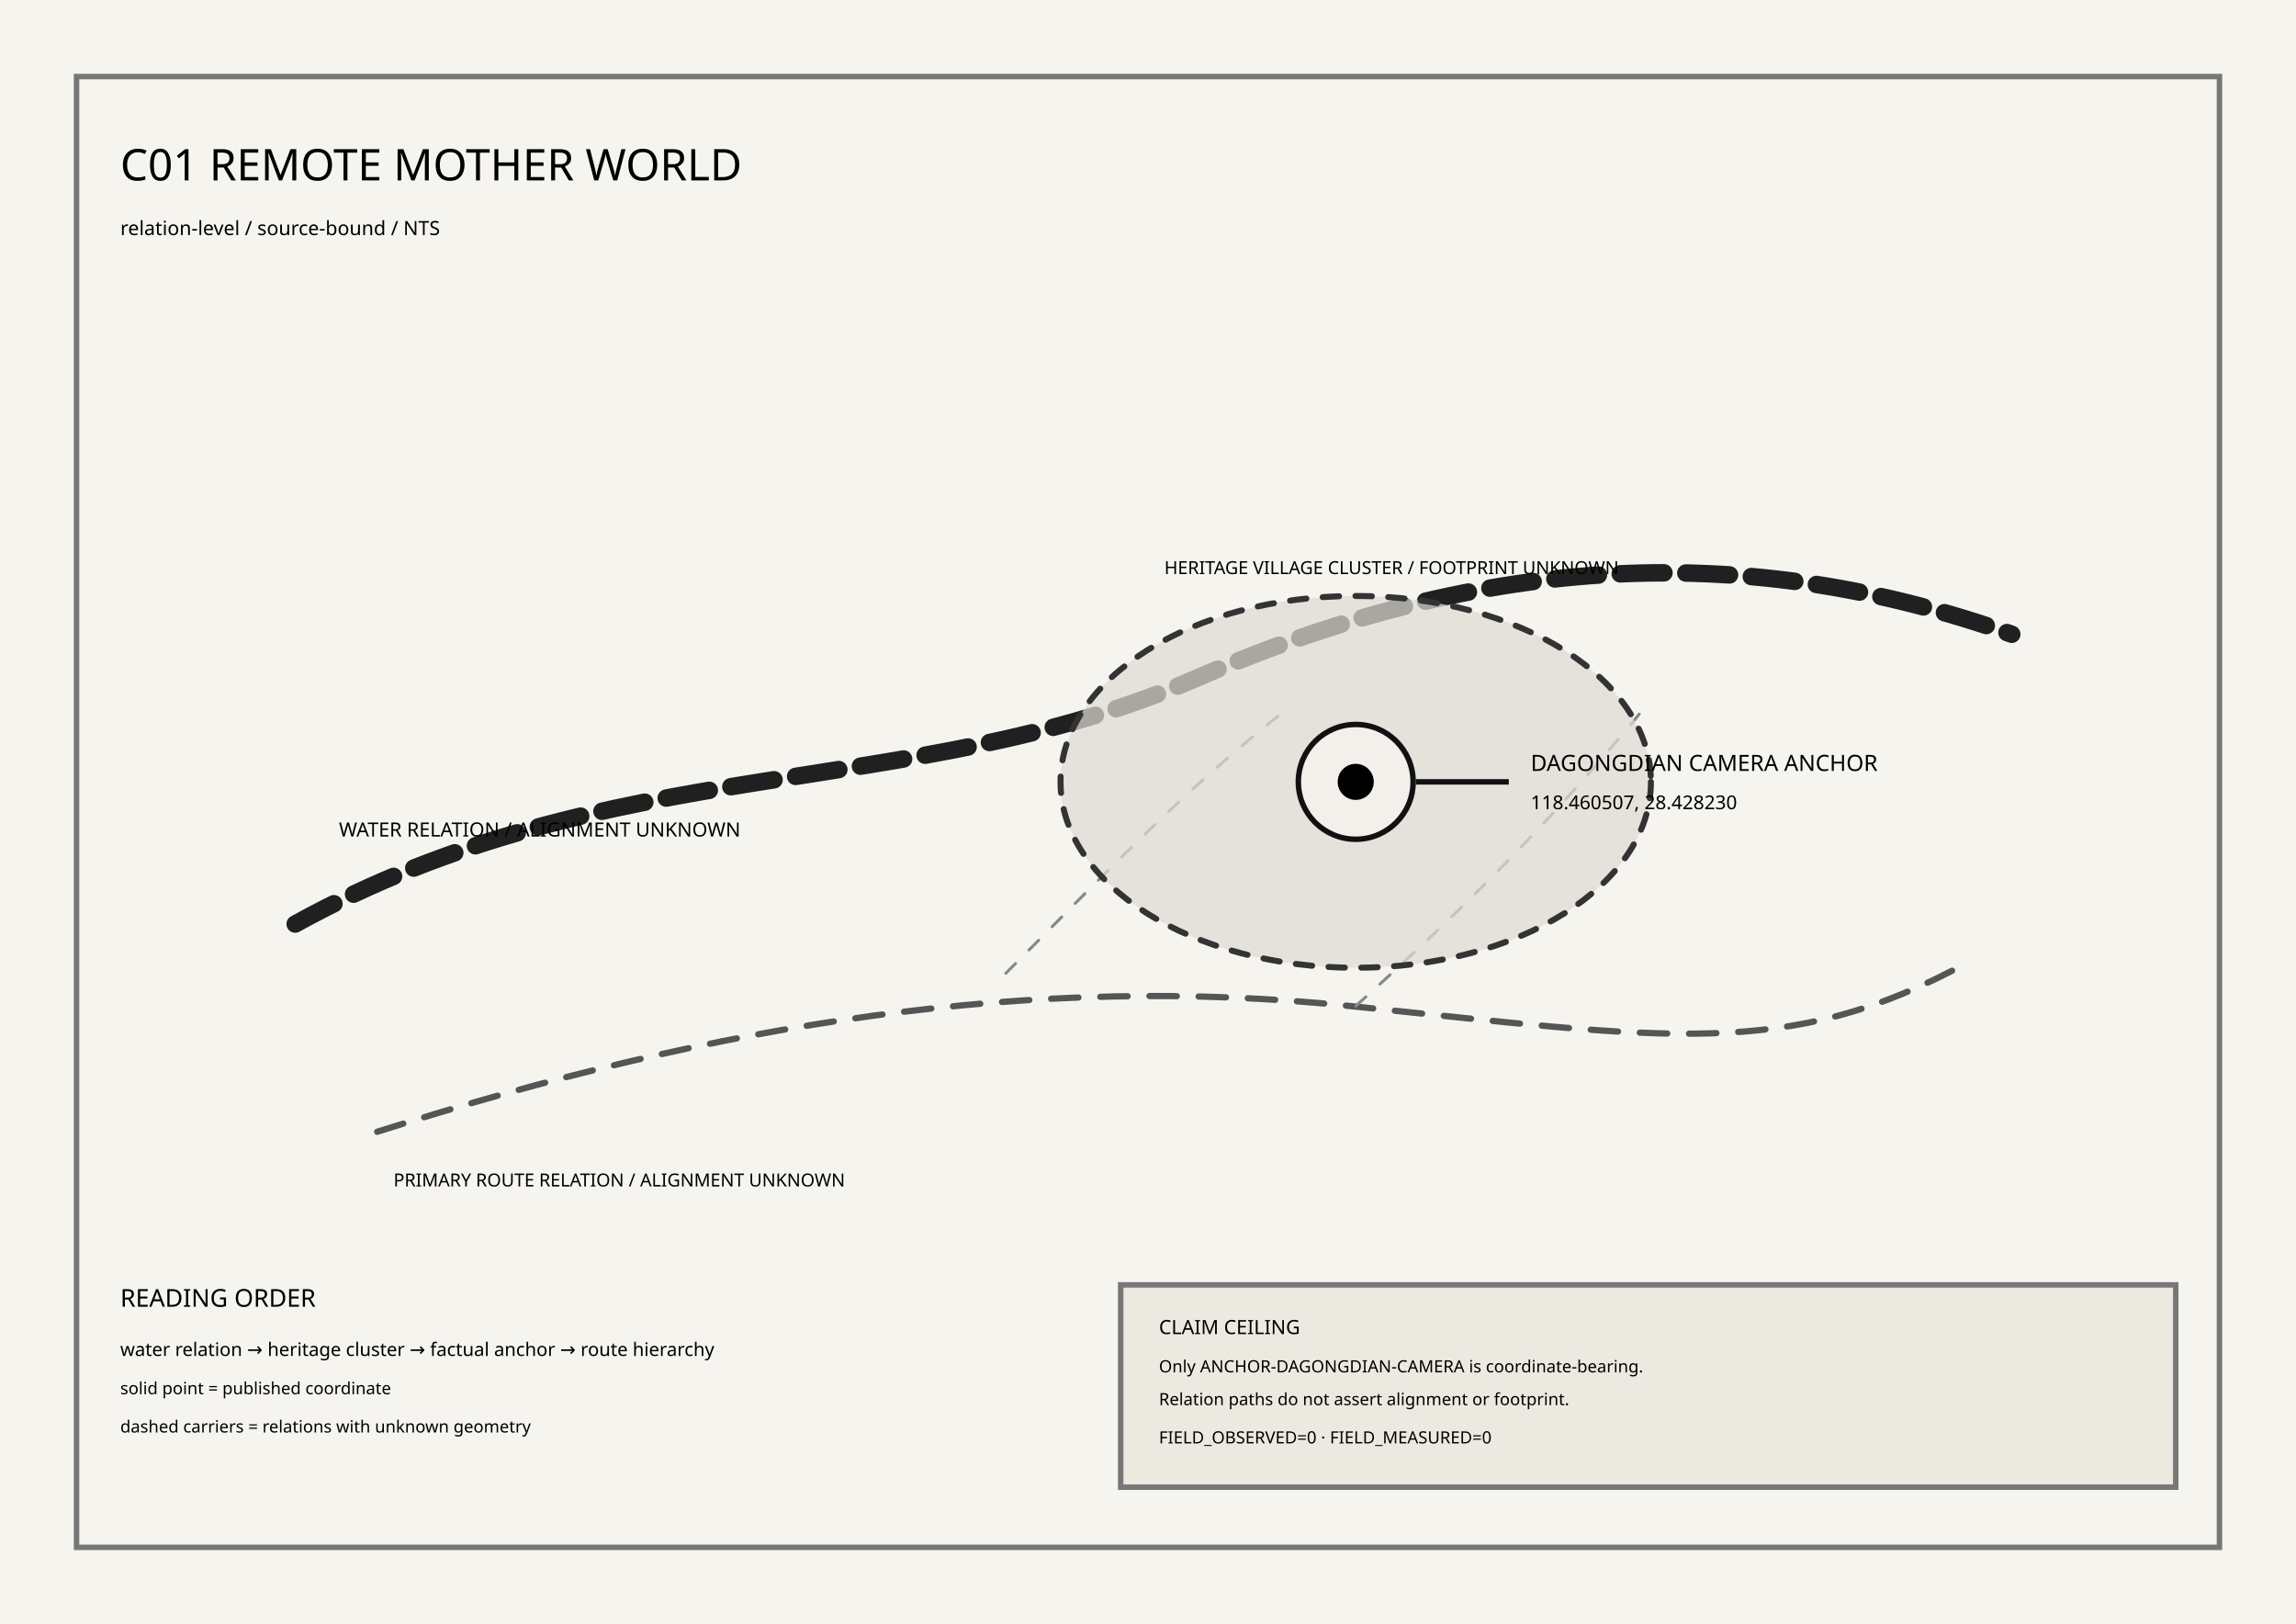
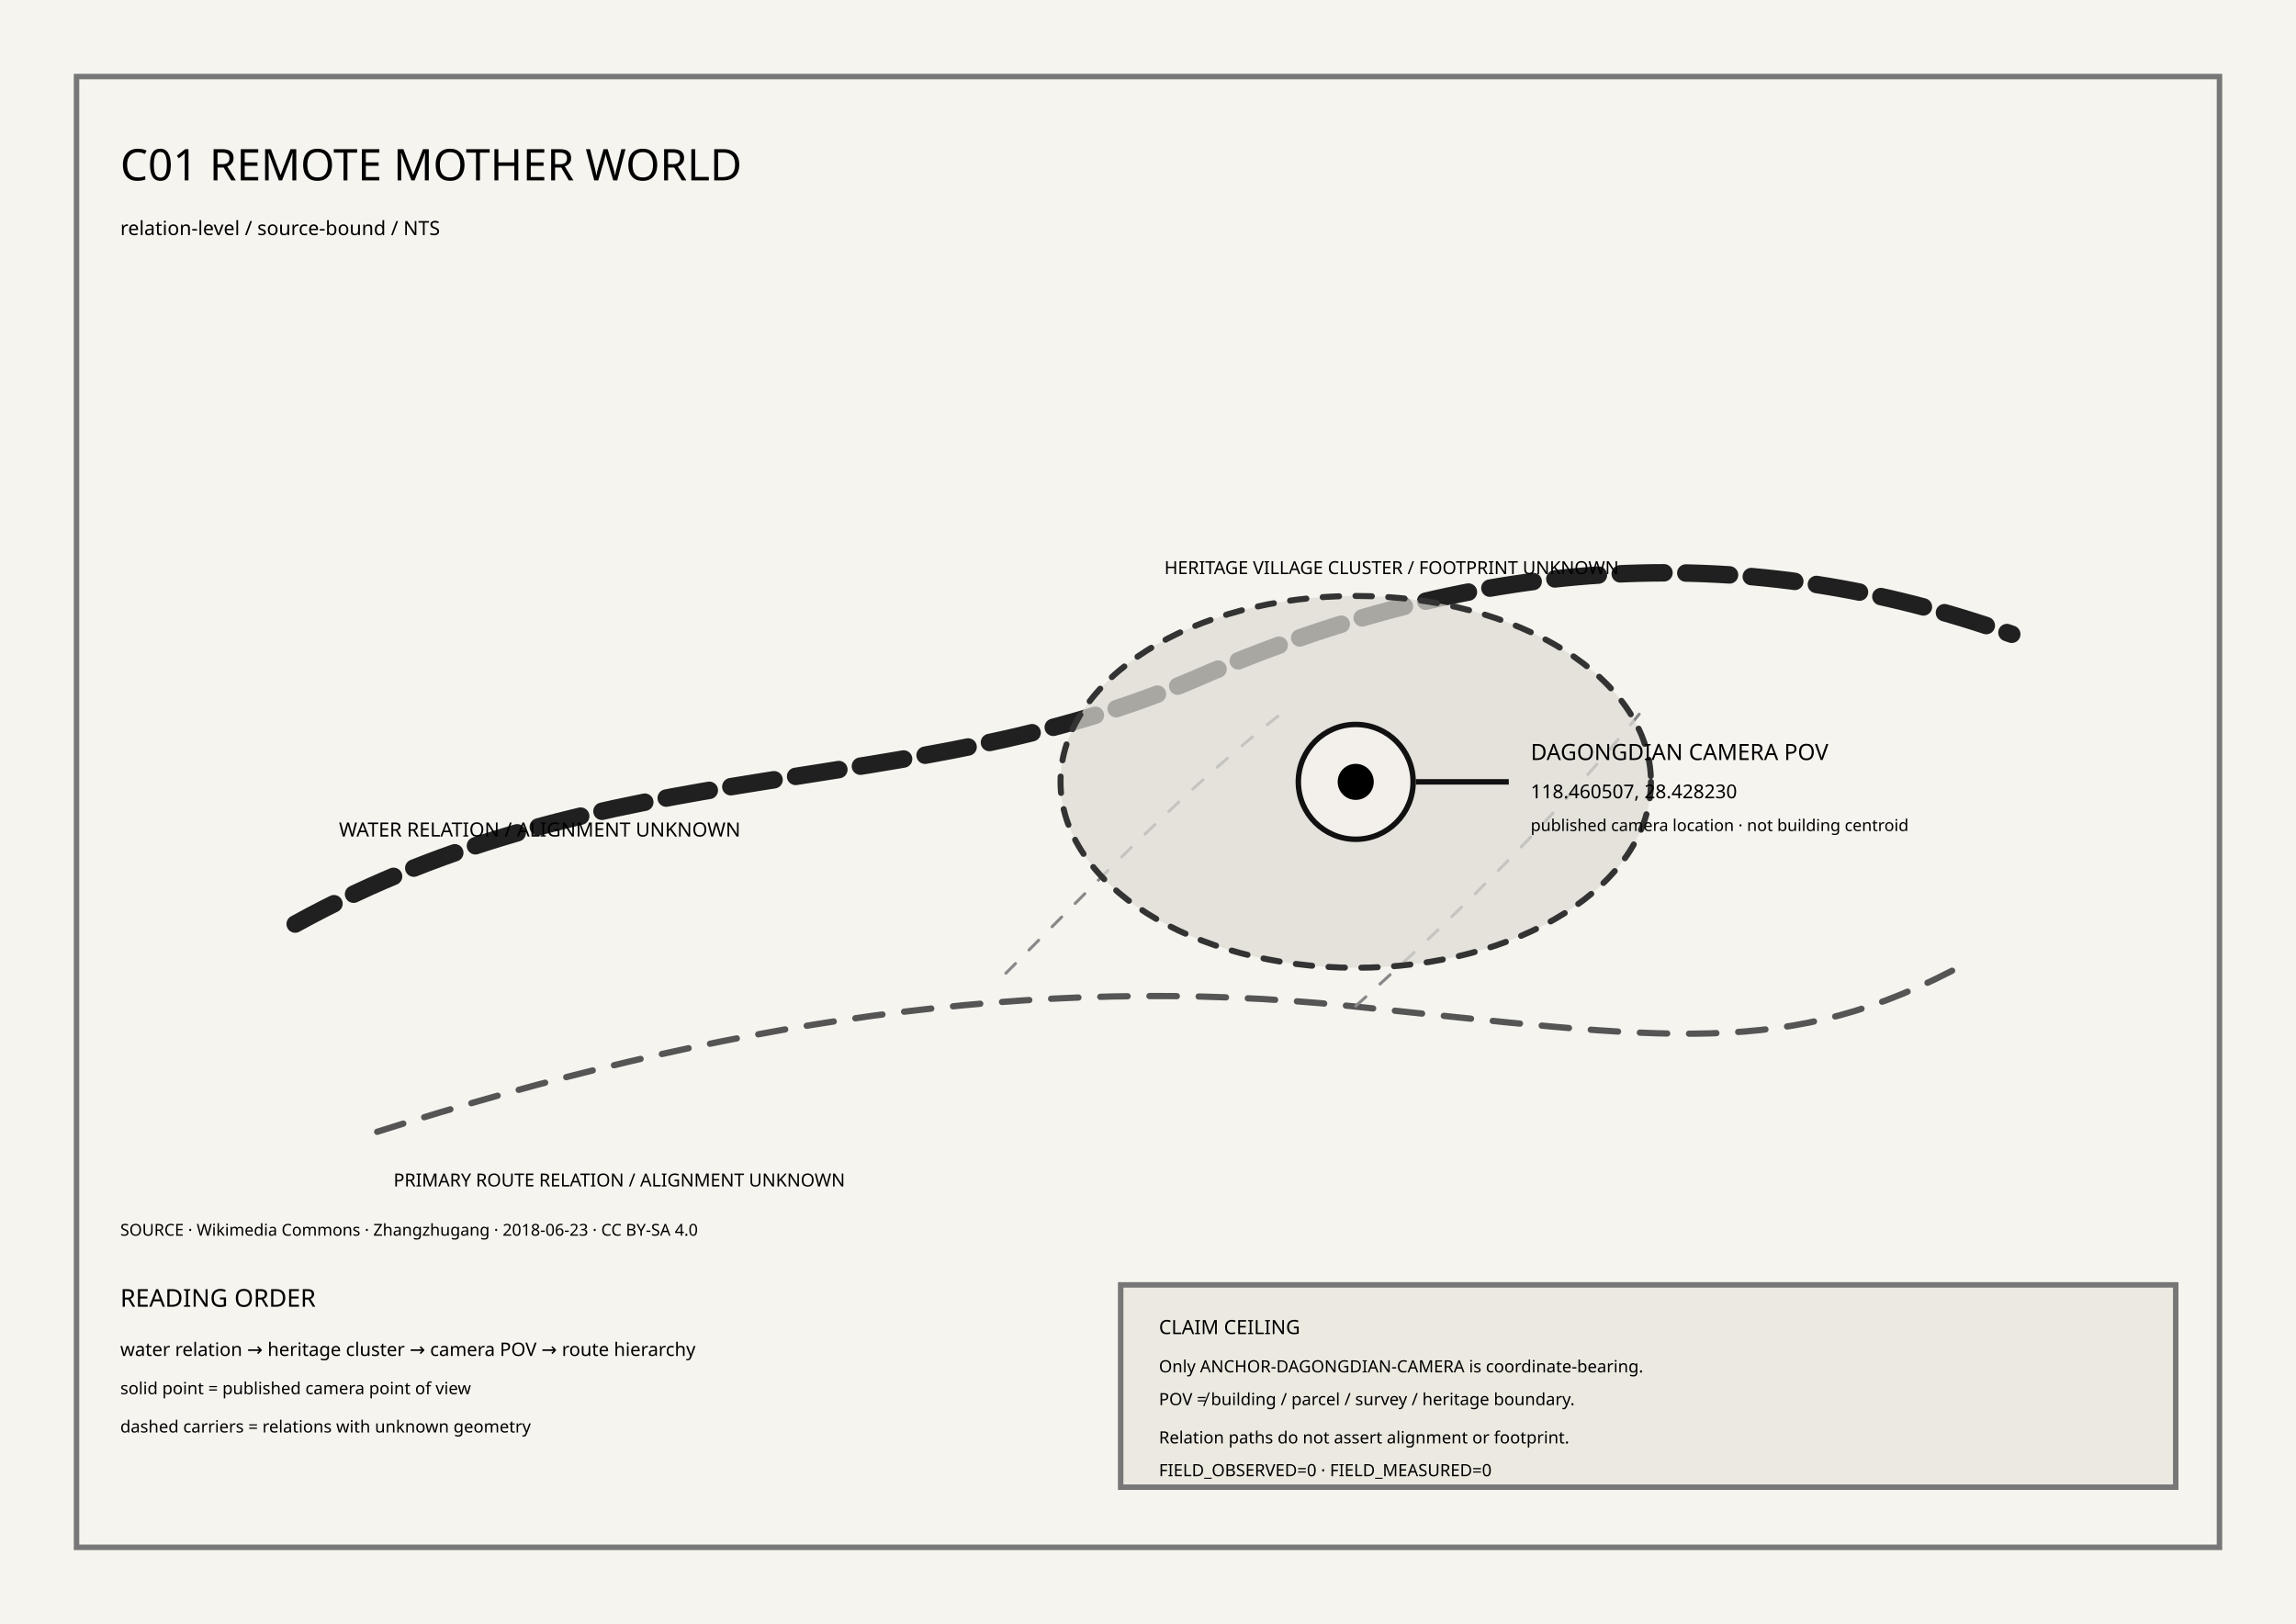
<svg xmlns="http://www.w3.org/2000/svg" width="420mm" height="297mm" viewBox="0 0 420 297">
  <rect width="420" height="297" fill="#f6f4ef" />
  <g id="L00-FRAME" font-family="sans-serif">
    <rect x="14" y="14" width="392" height="269" fill="none" stroke="#777" />
    <text x="22" y="33" font-size="8">C01 REMOTE MOTHER WORLD</text>
    <text x="22" y="43" font-size="3.6">relation-level / source-bound / NTS</text>
  </g>
  <g id="L10-RELATIONS" fill="none" stroke-linecap="round">
    <path id="REL-WATER-01" stroke="#202020" stroke-width="3.2" stroke-dasharray="8 4" d="M54 169 C112 137 166 147 219 124 S320 99 368 116" />
    <path id="REL-ROUTE-PRIMARY-01" stroke="#555" stroke-width="1.15" stroke-dasharray="5 4" d="M69 207 C132 187 189 178 247 184 S327 194 360 176" />
    <path id="REL-ROUTE-SECONDARY-01" stroke="#888" stroke-width="0.55" stroke-dasharray="2.5 3.5" d="M184 178 C202 160 216 145 235 130" />
    <path id="REL-ROUTE-SECONDARY-02" stroke="#888" stroke-width="0.55" stroke-dasharray="2.5 3.5" d="M248 184 C268 166 285 149 302 128" />
    <ellipse id="REL-CLUSTER-01" cx="248" cy="143" rx="54" ry="34" fill="#dedbd3" fill-opacity="0.72" stroke="#333" stroke-width="1.1" stroke-dasharray="3 3" />
  </g>
  <g id="L15-RELATION-LABELS" font-family="sans-serif">
    <text x="62" y="153" font-size="3.6">WATER RELATION / ALIGNMENT UNKNOWN</text>
    <text x="72" y="217" font-size="3.3">PRIMARY ROUTE RELATION / ALIGNMENT UNKNOWN</text>
    <text x="213" y="105" font-size="3.3">HERITAGE VILLAGE CLUSTER / FOOTPRINT UNKNOWN</text>
  </g>
  <g id="L20-ANCHOR" font-family="sans-serif">
    <circle cx="248" cy="143" r="10.5" fill="#f6f4ef" fill-opacity=".8" stroke="#111" />
    <circle id="ANCHOR-DAGONGDIAN-CAMERA" cx="248" cy="143" r="3.3" />
    <path d="M259 143 H276" stroke="#111" />
-     <text x="280" y="141" font-size="4.1">DAGONGDIAN CAMERA ANCHOR</text>
-     <text x="280" y="148" font-size="3.5">118.460507, 28.428230</text>
+     <text x="280" y="139" font-size="4.1">DAGONGDIAN CAMERA POV</text>
+     <text x="280" y="146" font-size="3.5">118.460507, 28.428230</text>
+     <text x="280" y="152" font-size="3.0">published camera location · not building centroid</text>
+   </g>
+   <g id="L25-SOURCE" font-family="sans-serif">
+     <text x="22" y="226" font-size="3.0">SOURCE · Wikimedia Commons · Zhangzhugang · 2018-06-23 · CC BY-SA 4.0</text>
  </g>
  <g id="L30-LEGEND" font-family="sans-serif">
    <text x="22" y="239" font-size="4.5">READING ORDER</text>
-     <text x="22" y="248" font-size="3.4">water relation → heritage cluster → factual anchor → route hierarchy</text>
-     <text x="22" y="255" font-size="3.1">solid point = published coordinate</text>
+     <text x="22" y="248" font-size="3.4">water relation → heritage cluster → camera POV → route hierarchy</text>
+     <text x="22" y="255" font-size="3.1">solid point = published camera point of view</text>
    <text x="22" y="262" font-size="3.1">dashed carriers = relations with unknown geometry</text>
  </g>
  <g id="L40-CLAIM-CEILING" font-family="sans-serif">
    <rect x="205" y="235" width="193" height="37" fill="#ece9e1" stroke="#777" />
    <text x="212" y="244" font-size="3.6">CLAIM CEILING</text>
    <text x="212" y="251" font-size="3.1">Only ANCHOR-DAGONGDIAN-CAMERA is coordinate-bearing.</text>
-     <text x="212" y="257" font-size="3.1">Relation paths do not assert alignment or footprint.</text>
-     <text x="212" y="264" font-size="3.1">FIELD_OBSERVED=0 · FIELD_MEASURED=0</text>
+     <text x="212" y="257" font-size="3.1">POV ≠ building / parcel / survey / heritage boundary.</text>
+     <text x="212" y="264" font-size="3.1">Relation paths do not assert alignment or footprint.</text>
+     <text x="212" y="270" font-size="3.1">FIELD_OBSERVED=0 · FIELD_MEASURED=0</text>
  </g>
</svg>
